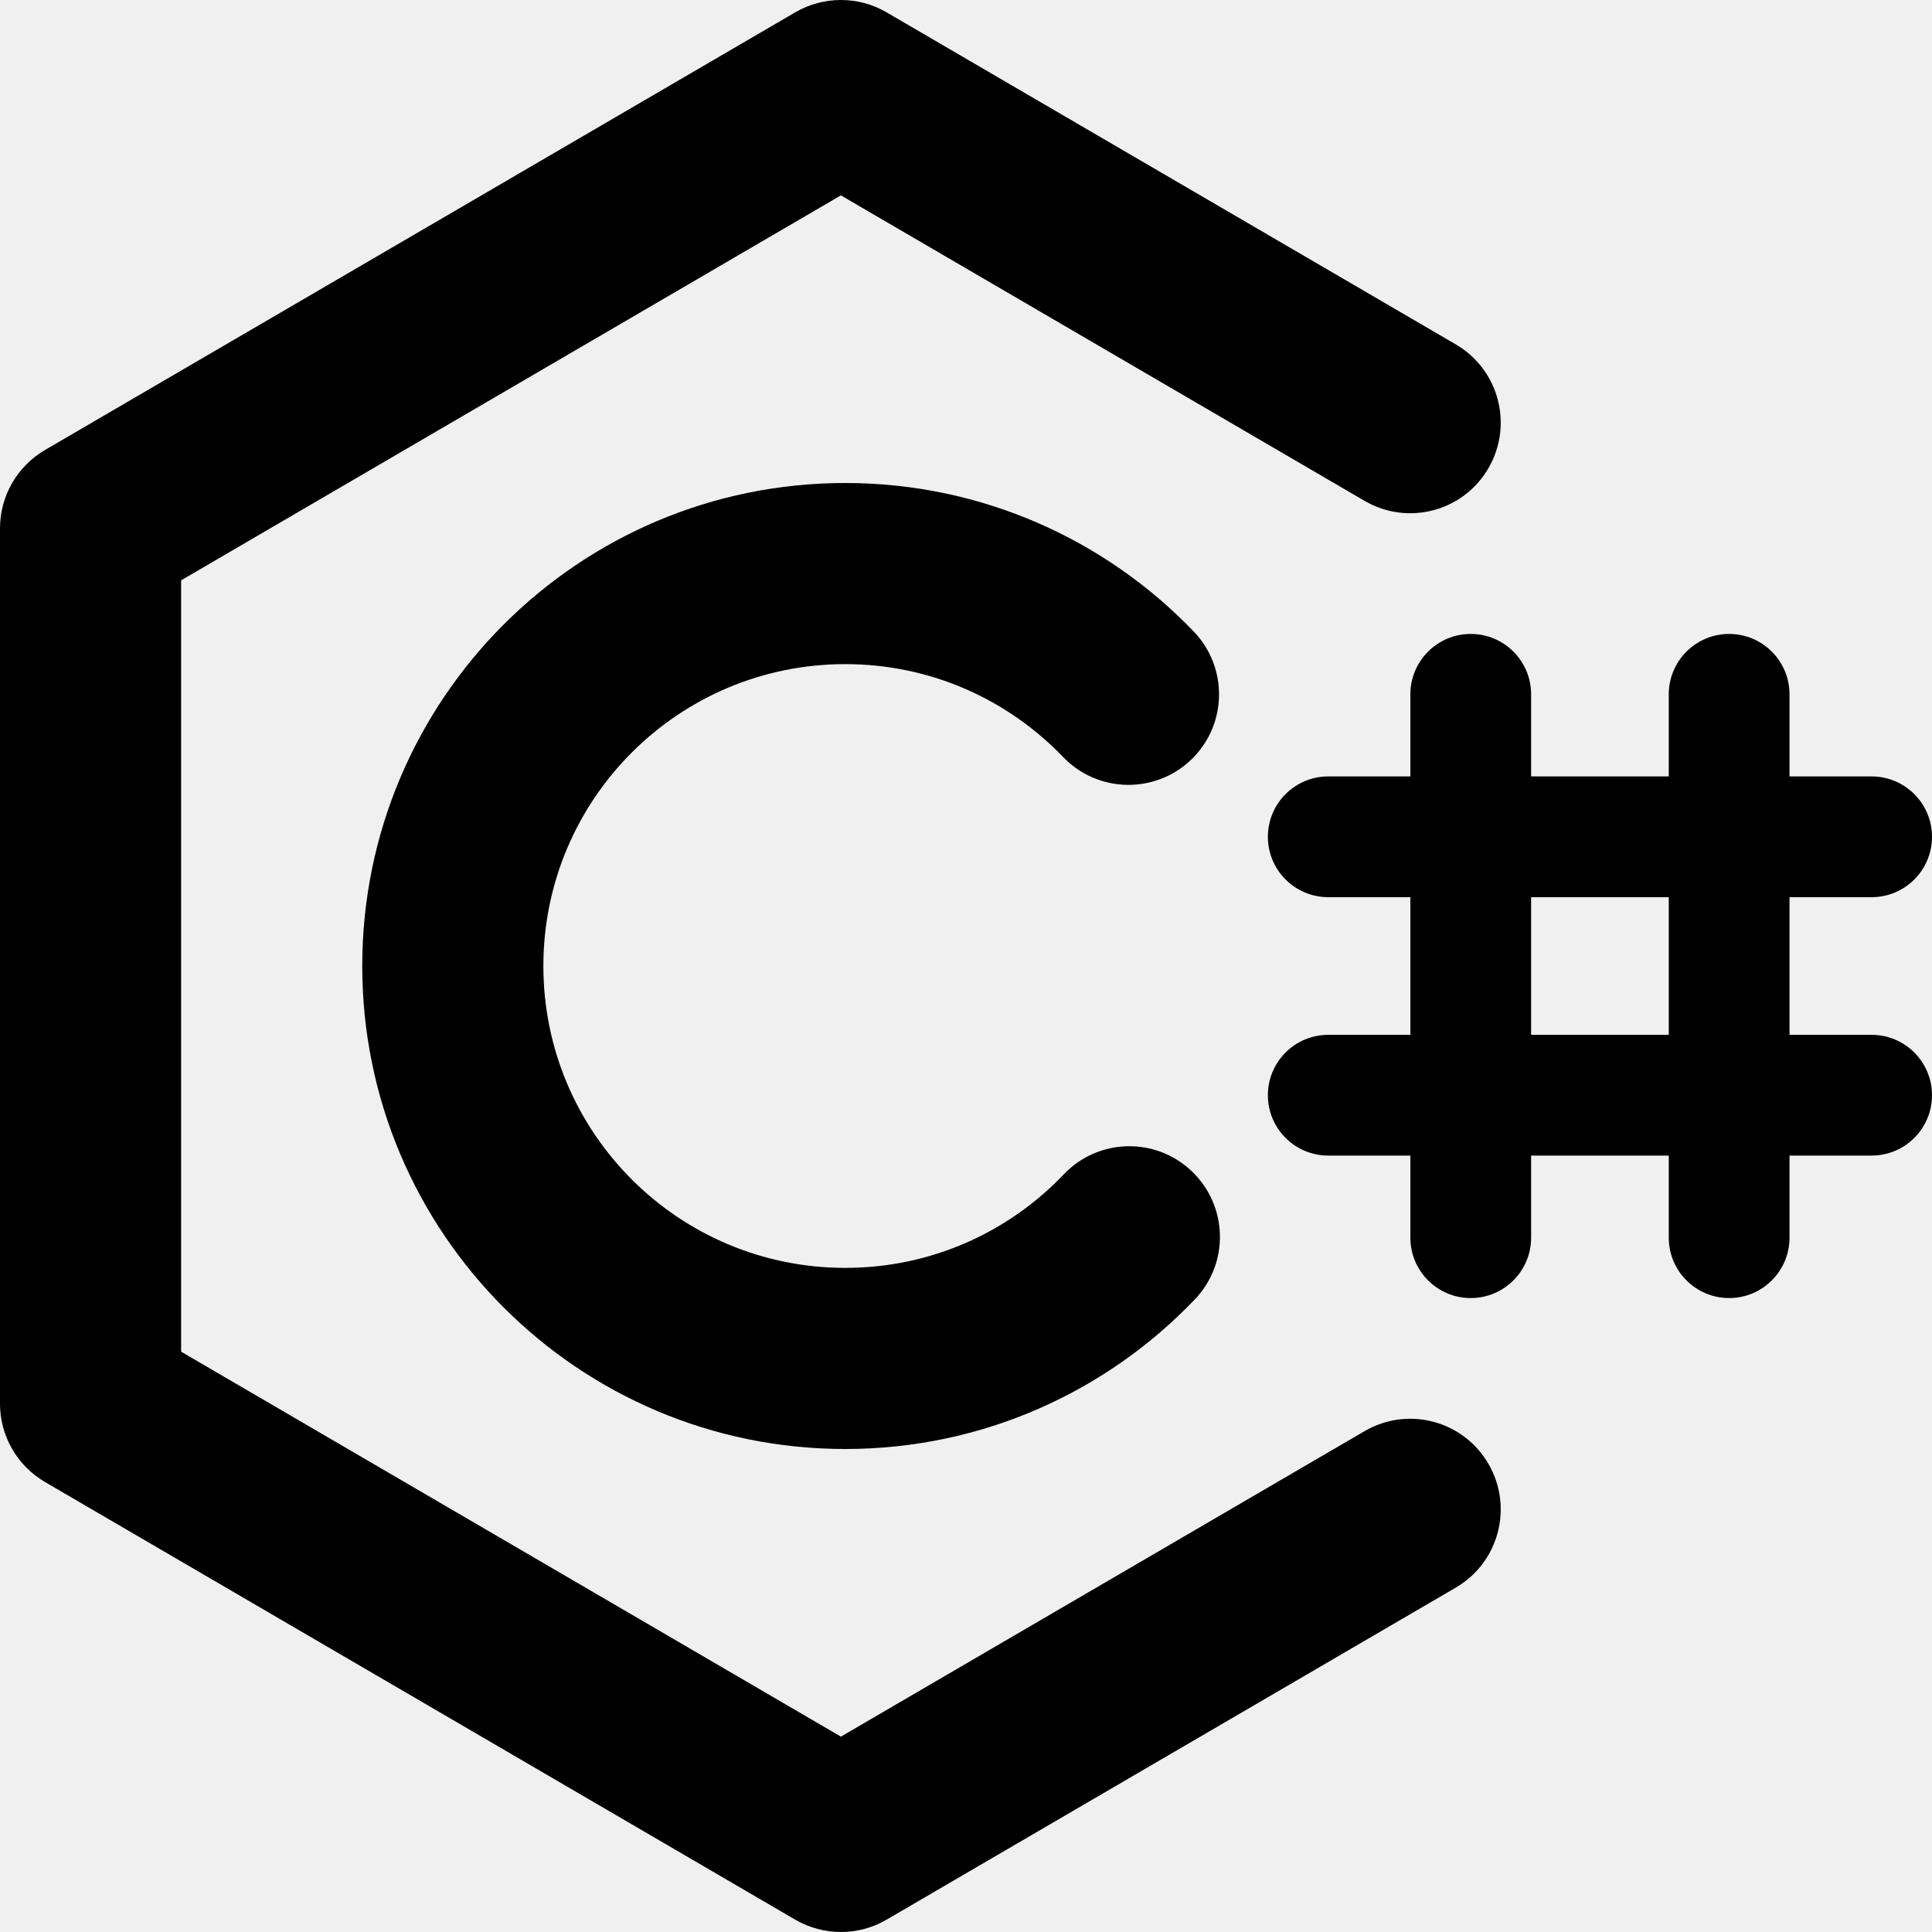
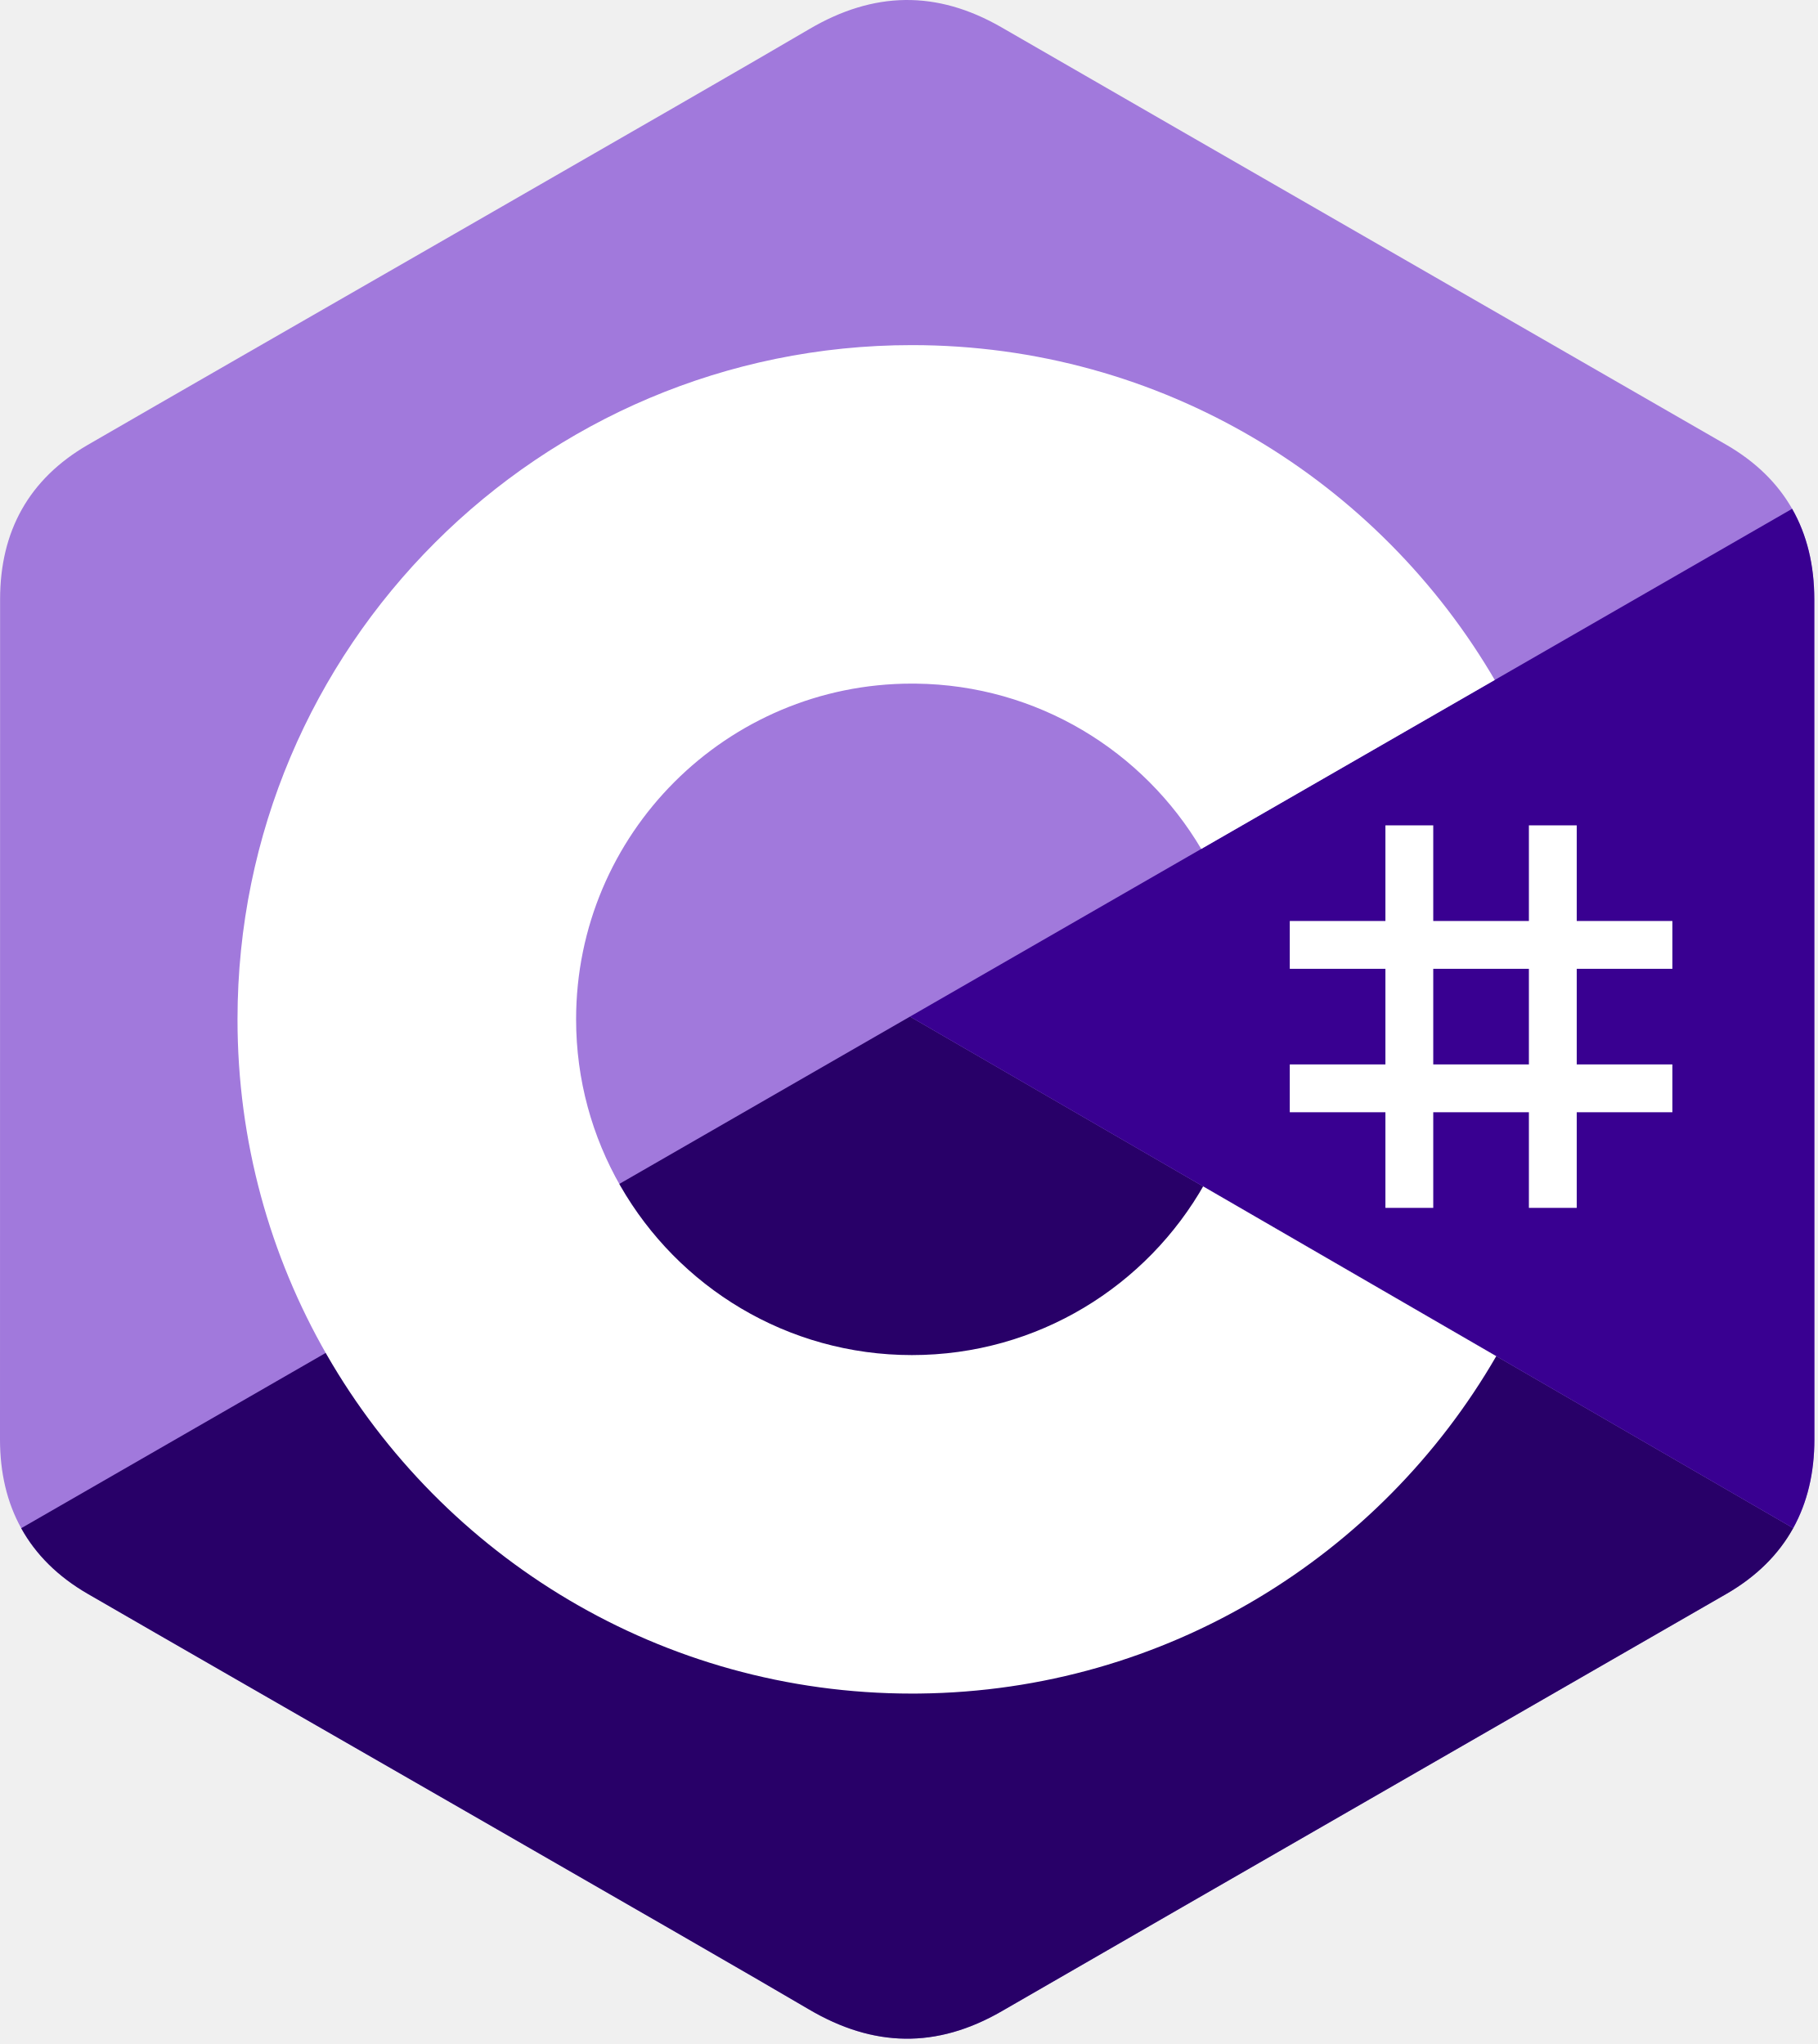
- <svg xmlns="http://www.w3.org/2000/svg" width="800px" height="800px" viewBox="0 0 16 16" fill="none">
-   <path fill-rule="nonzero" clip-rule="nonzero" d="M7 5.5C5.619 5.5 4.5 6.619 4.5 8C4.5 9.381 5.619 10.5 7 10.5C7.712 10.5 8.354 10.204 8.81 9.725C9.096 9.425 9.571 9.414 9.87 9.7C10.17 9.986 10.182 10.46 9.896 10.76C9.168 11.523 8.139 12 7 12C4.791 12 3 10.209 3 8C3 5.791 4.791 4 7 4C8.134 4 9.16 4.473 9.887 5.231C10.173 5.53 10.164 6.004 9.865 6.291C9.566 6.578 9.091 6.568 8.804 6.269C8.348 5.794 7.709 5.5 7 5.5Z" fill="#000000" />
-   <path fill-rule="nonzero" clip-rule="nonzero" d="M6.586 0.102C6.82 -0.034 7.109 -0.034 7.342 0.102L12.056 2.852C12.414 3.061 12.535 3.52 12.326 3.878C12.118 4.236 11.659 4.357 11.301 4.148L6.964 1.618L1.5 4.806V11.194L6.964 14.382L11.301 11.852C11.659 11.643 12.118 11.764 12.326 12.122C12.535 12.48 12.414 12.939 12.056 13.148L7.342 15.898C7.109 16.034 6.82 16.034 6.586 15.898L0.372 12.273C0.142 12.138 0 11.892 0 11.625V4.375C0 4.108 0.142 3.862 0.372 3.727L6.586 0.102Z" fill="#000000" />
-   <path fill-rule="nonzero" clip-rule="nonzero" d="M12.18 5.25C12.456 5.25 12.68 5.474 12.68 5.75V10.25C12.68 10.526 12.456 10.75 12.18 10.75C11.904 10.75 11.68 10.526 11.68 10.25V5.75C11.68 5.474 11.904 5.25 12.18 5.25Z" fill="#000000" />
-   <path fill-rule="nonzero" clip-rule="nonzero" d="M14.32 5.25C14.596 5.25 14.82 5.474 14.82 5.75V10.25C14.82 10.526 14.596 10.75 14.32 10.75C14.044 10.75 13.82 10.526 13.82 10.25V5.75C13.82 5.474 14.044 5.25 14.32 5.25Z" fill="#000000" />
-   <path fill-rule="nonzero" clip-rule="nonzero" d="M10.5 6.93C10.5 6.654 10.724 6.43 11 6.43H15.5C15.776 6.43 16 6.654 16 6.93C16 7.206 15.776 7.43 15.5 7.43H11C10.724 7.43 10.5 7.206 10.5 6.93Z" fill="#000000" />
-   <path fill-rule="nonzero" clip-rule="nonzero" d="M10.5 9.07C10.5 8.794 10.724 8.57 11 8.57H15.5C15.776 8.57 16 8.794 16 9.07C16 9.346 15.776 9.57 15.5 9.57H11C10.724 9.57 10.5 9.346 10.5 9.07Z" fill="#000000" />
+ <svg xmlns="http://www.w3.org/2000/svg" width="256px" height="288px" viewBox="0 0 256 288" version="1.1" preserveAspectRatio="xMidYMid">
+   <g>
+     <path d="M255.569,84.452 C255.567,79.622 254.534,75.354 252.445,71.691 C250.393,68.089 247.32,65.07 243.198,62.683 C209.173,43.064 175.115,23.505 141.101,3.866 C131.931,-1.428 123.04,-1.235 113.938,4.135 C100.395,12.122 32.59,50.969 12.385,62.672 C4.064,67.489 0.015,74.861 0.013,84.443 C0,123.898 0.013,163.352 0,202.808 C0,207.532 0.991,211.717 2.988,215.325 C5.041,219.036 8.157,222.138 12.374,224.579 C32.58,236.282 100.394,275.126 113.934,283.115 C123.04,288.488 131.931,288.68 141.104,283.384 C175.119,263.744 209.179,244.186 243.209,224.567 C247.426,222.127 250.542,219.023 252.595,215.315 C254.589,211.707 255.582,207.522 255.582,202.797 C255.582,202.797 255.582,123.908 255.569,84.452" fill="#A179DC" fill-rule="nonzero" />
+     <path d="M128.182,143.241 L2.988,215.325 C5.041,219.036 8.157,222.138 12.374,224.579 C32.58,236.282 100.394,275.126 113.934,283.115 C123.04,288.488 131.931,288.68 141.104,283.384 C175.119,263.744 209.179,244.186 243.209,224.567 C247.426,222.127 250.542,219.023 252.595,215.315 L128.182,143.241" fill="#280068" fill-rule="nonzero" />
+     <path d="M255.569,84.452 C255.567,79.622 254.534,75.354 252.445,71.691 L128.182,143.241 L252.595,215.315 C254.589,211.707 255.58,207.522 255.582,202.797 C255.582,202.797 255.582,123.908 255.569,84.452" fill="#390091" fill-rule="nonzero" />
+     <path d="M201.892,116.294 L201.892,129.768 L215.366,129.768 L215.366,116.294 L222.103,116.294 L222.103,129.768 L235.577,129.768 L235.577,136.505 L222.103,136.505 L222.103,149.978 L235.577,149.978 L235.577,156.715 L222.103,156.715 L222.103,170.189 L215.366,170.189 L215.366,156.715 L201.892,156.715 L201.892,170.189 L195.155,170.189 L195.155,156.715 L181.682,156.715 L181.682,149.978 L195.155,149.978 L195.155,136.505 L181.682,136.505 L181.682,129.768 L195.155,129.768 L195.155,116.294 L201.892,116.294 Z M215.366,136.505 L201.892,136.505 L201.892,149.978 L215.366,149.978 L215.366,136.505 Z" fill="#FFFFFF" />
+     <path d="M128.457,48.626 C163.601,48.626 194.284,67.712 210.719,96.082 L210.558,95.809 L169.21,119.617 C161.063,105.824 146.128,96.515 128.996,96.323 L128.457,96.32 C102.331,96.32 81.151,117.5 81.151,143.625 C81.151,152.169 83.428,160.178 87.39,167.095 C95.544,181.33 110.873,190.931 128.457,190.931 C146.15,190.931 161.566,181.208 169.678,166.821 L169.481,167.166 L210.768,191.084 C194.513,219.213 164.25,238.241 129.515,238.62 L128.457,238.626 C93.202,238.626 62.432,219.422 46.038,190.902 C38.035,176.979 33.456,160.838 33.456,143.625 C33.456,91.159 75.988,48.626 128.457,48.626 Z" fill="#FFFFFF" fill-rule="nonzero" />
+   </g>
</svg>
